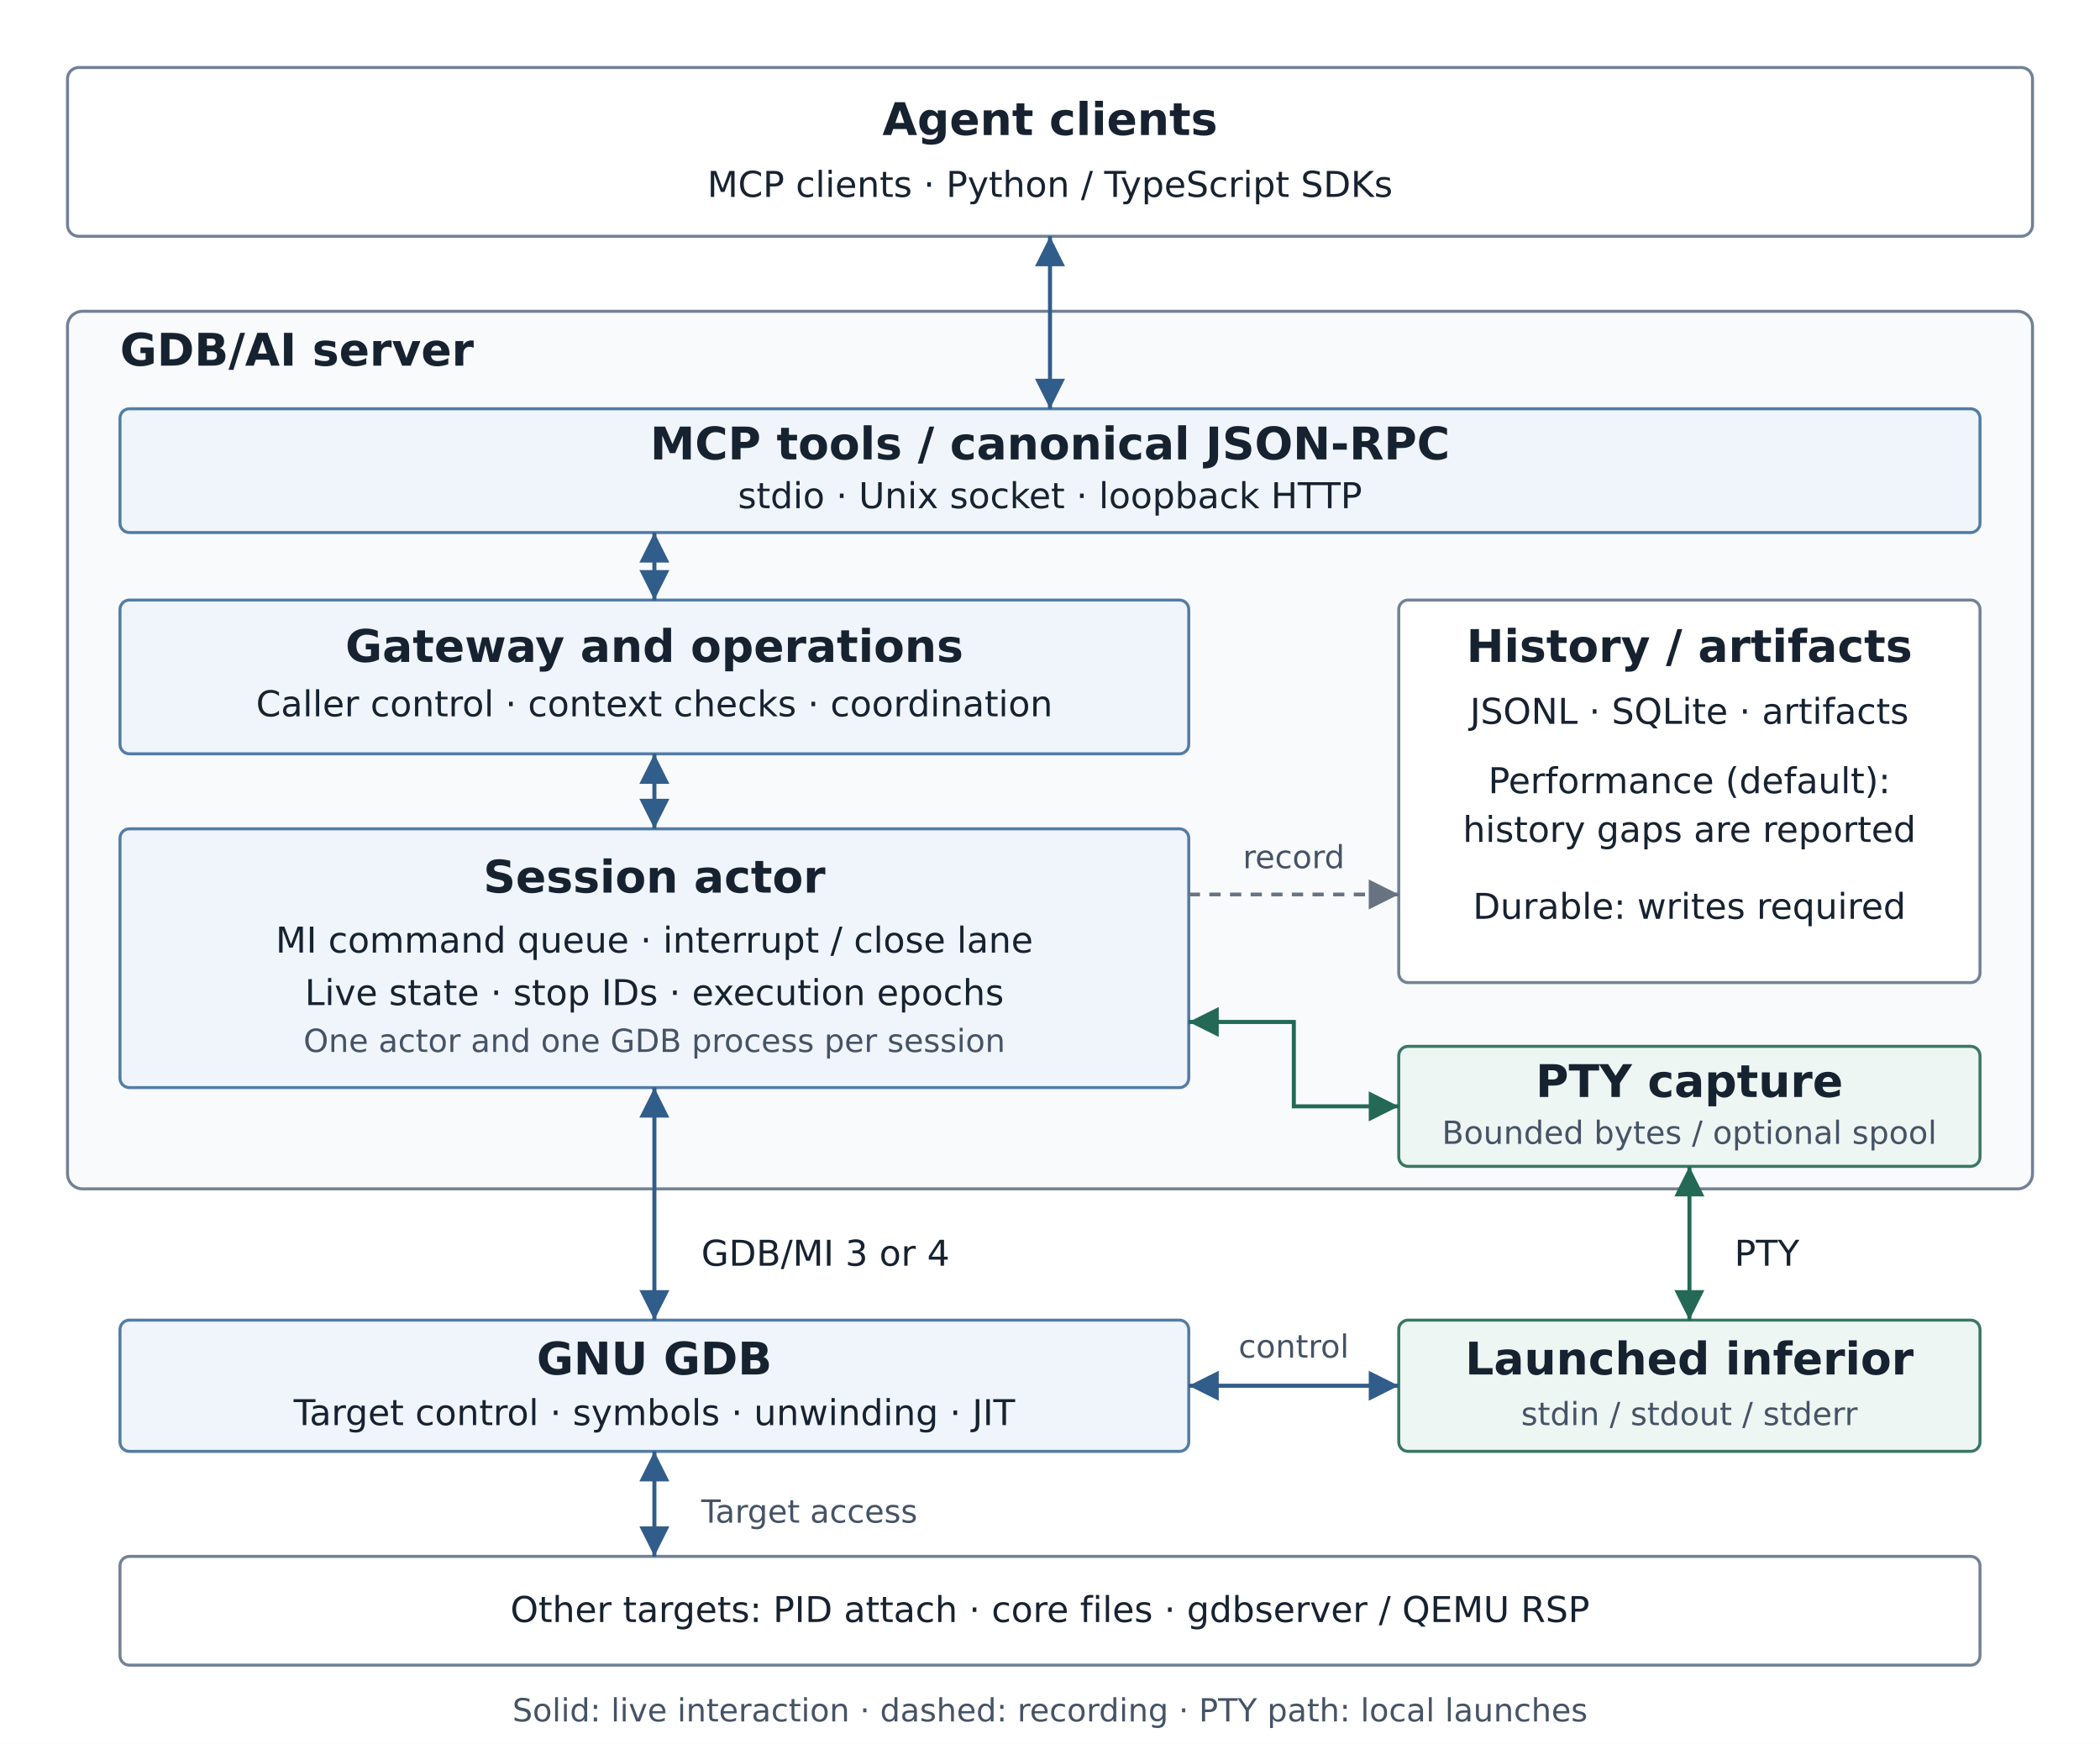
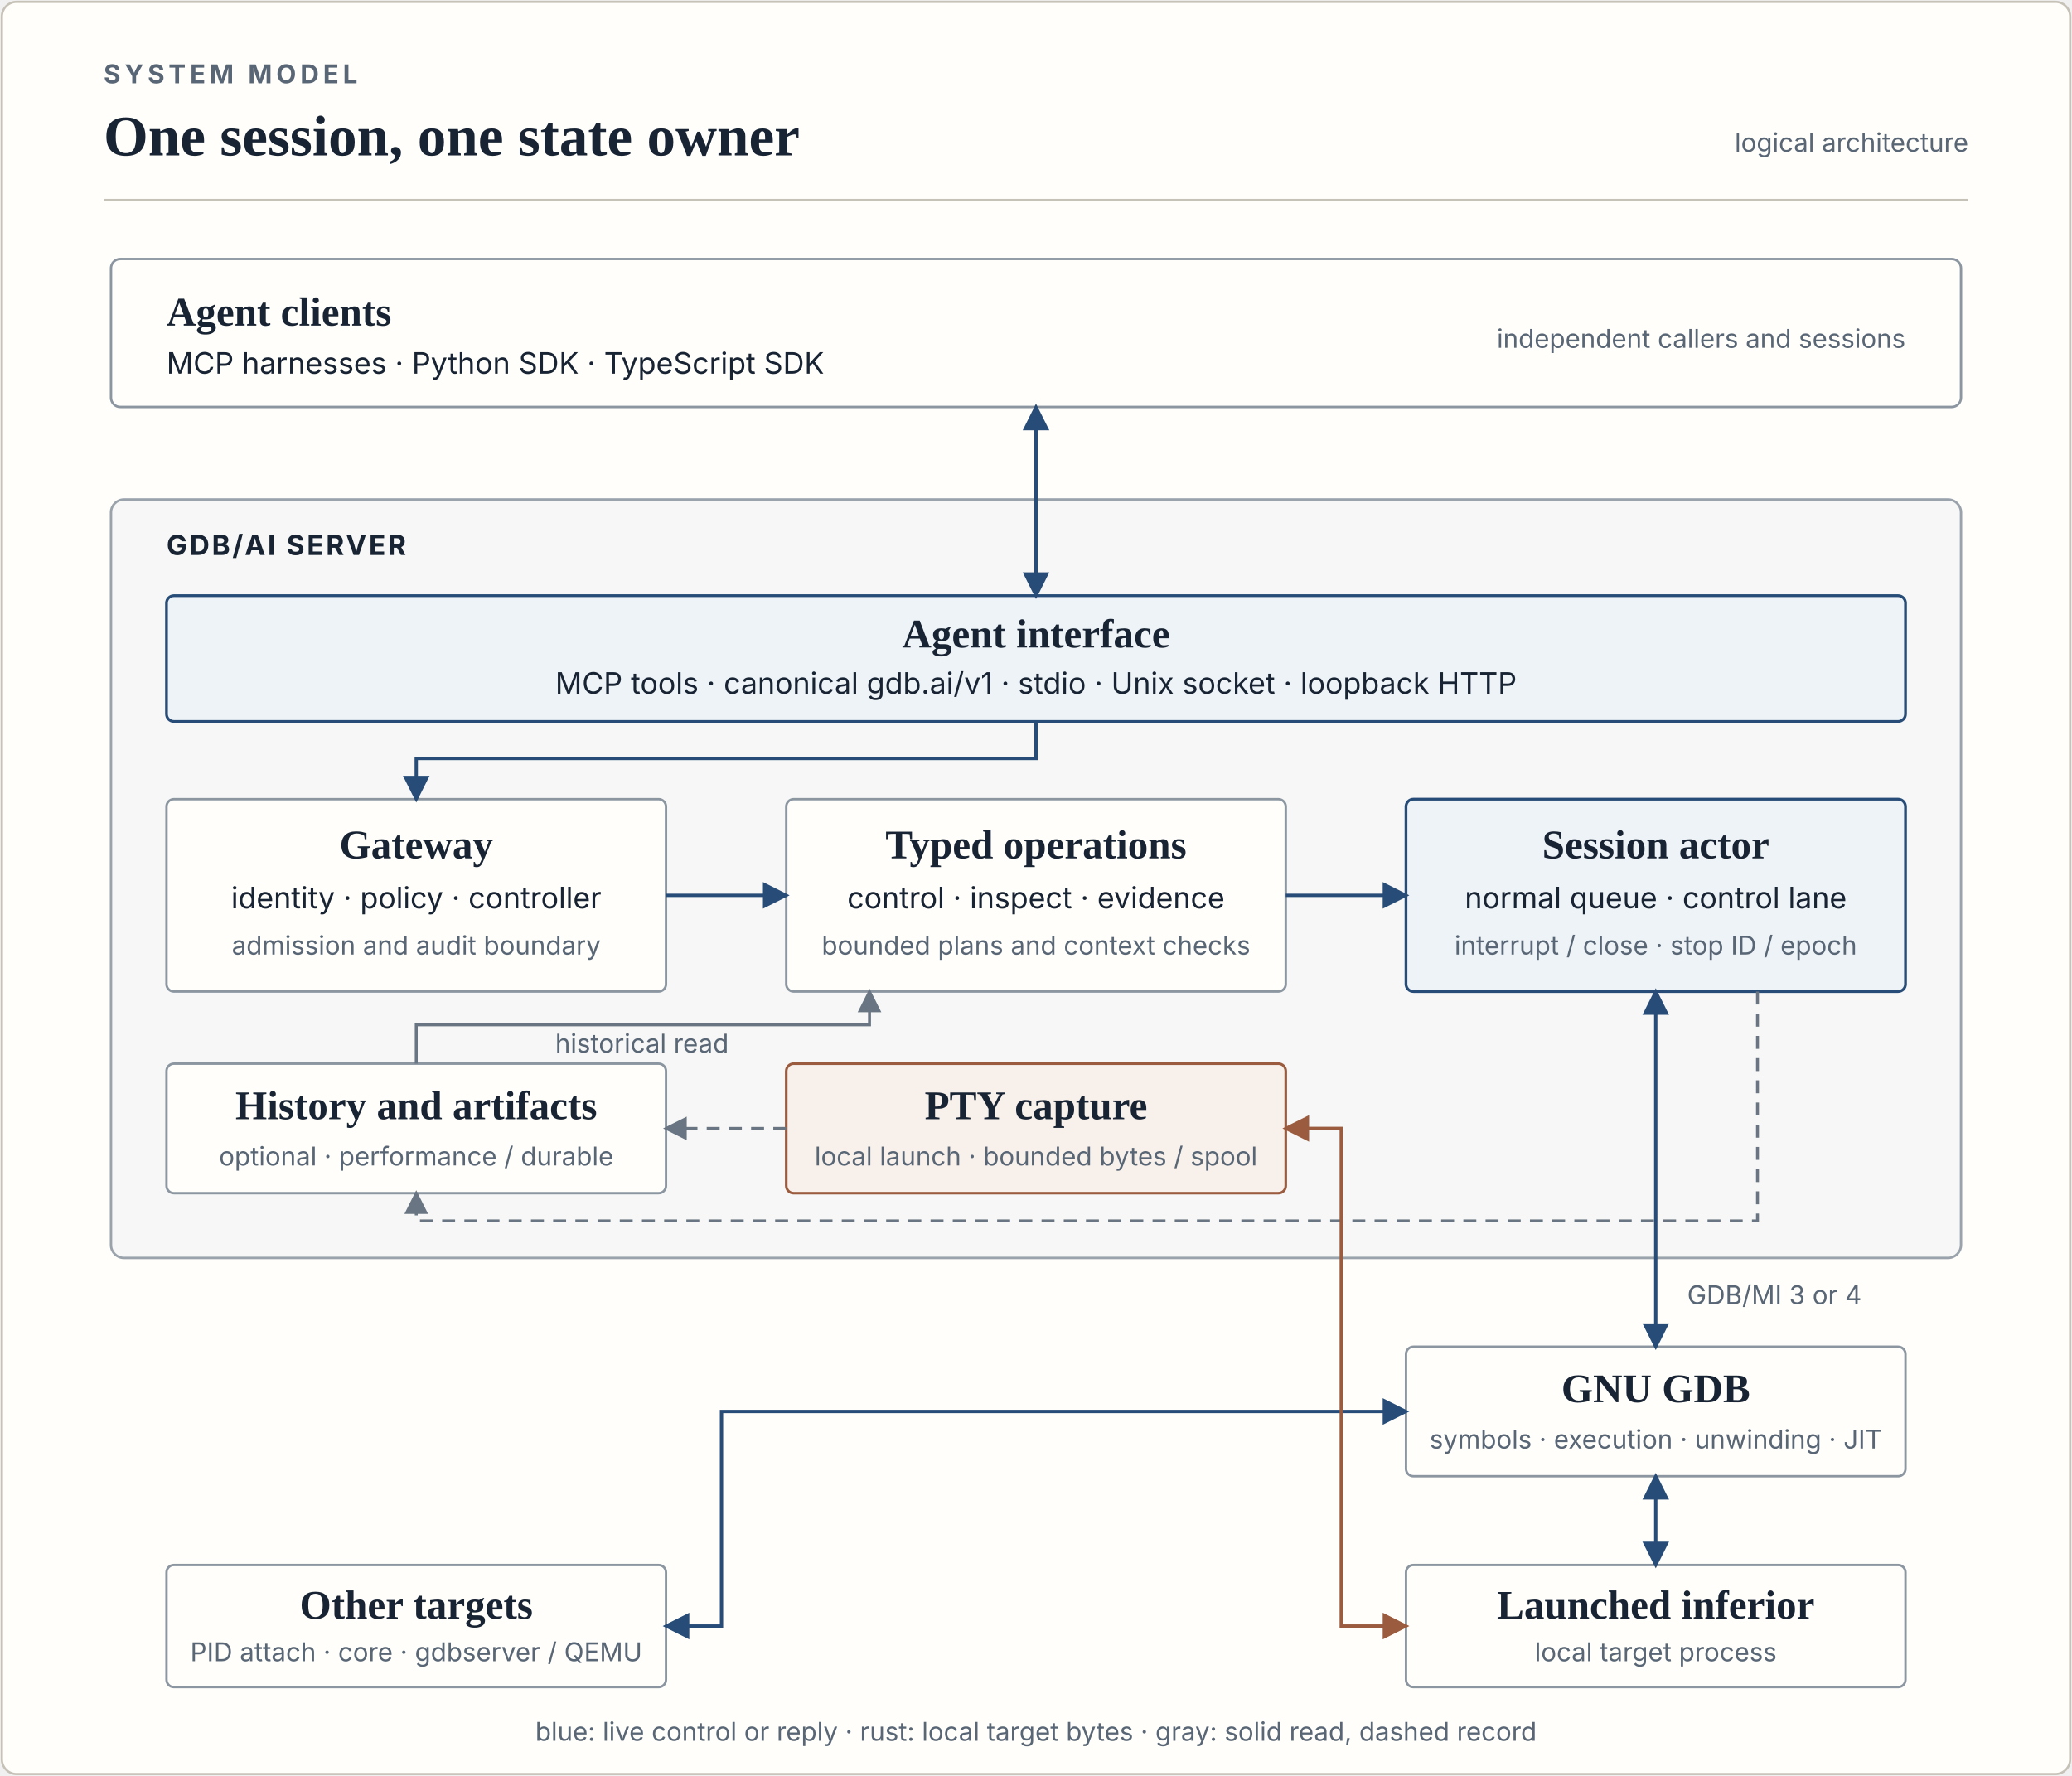
- <svg xmlns="http://www.w3.org/2000/svg" width="1120" height="930" viewBox="0 0 1120 930" role="img" aria-labelledby="title description">
+ <svg xmlns="http://www.w3.org/2000/svg" width="1120" height="960" viewBox="0 0 1120 960" role="img" aria-labelledby="title description">
  <defs>
-     <marker id="arrow" markerWidth="8" markerHeight="8" refX="8" refY="4" orient="auto" markerUnits="strokeWidth">
-       <path d="M0,0 L8,4 L0,8 Z" fill="#315d8a" />
+     <marker id="arrow" markerWidth="8" markerHeight="8" refX="7" refY="4" orient="auto-start-reverse" markerUnits="strokeWidth">
+       <path d="M0,0 L8,4 L0,8 Z" fill="#274c77" />
    </marker>
-     <marker id="io-arrow" markerWidth="8" markerHeight="8" refX="8" refY="4" orient="auto" markerUnits="strokeWidth">
-       <path d="M0,0 L8,4 L0,8 Z" fill="#236955" />
+     <marker id="io-arrow" markerWidth="8" markerHeight="8" refX="7" refY="4" orient="auto-start-reverse" markerUnits="strokeWidth">
+       <path d="M0,0 L8,4 L0,8 Z" fill="#9a5b3f" />
    </marker>
-     <marker id="record-arrow" markerWidth="8" markerHeight="8" refX="8" refY="4" orient="auto" markerUnits="strokeWidth">
-       <path d="M0,0 L8,4 L0,8 Z" fill="#687281" />
+     <marker id="record-arrow" markerWidth="8" markerHeight="8" refX="7" refY="4" orient="auto" markerUnits="strokeWidth">
+       <path d="M0,0 L8,4 L0,8 Z" fill="#697582" />
    </marker>
    <style>
-       text { font-family: "DejaVu Sans", Arial, sans-serif; fill: #172231; }
-       .title { font-size: 24px; font-weight: 700; }
-       .body { font-size: 19px; }
-       .note { font-size: 17px; fill: #465366; }
-       .box { fill: #fff; stroke: #728195; stroke-width: 1.6; }
-       .live { fill: #eff5fb; stroke: #537ca5; stroke-width: 1.6; }
-       .io-box { fill: #edf6f2; stroke: #397761; stroke-width: 1.6; }
-       .flow { fill: none; stroke: #315d8a; stroke-width: 2;
+       text { fill: #182433; font-family: Inter, "DejaVu Sans", Arial, sans-serif; }
+       .kicker { fill: #596675; font-size: 14px; font-weight: 700; letter-spacing: 2.2px; }
+       .heading { font-family: "Source Serif 4", Georgia, "Times New Roman", serif;
+                  font-size: 31px; font-weight: 600; }
+       .section { font-size: 15px; font-weight: 700; letter-spacing: 1.2px; }
+       .title { font-family: "Source Serif 4", Georgia, "Times New Roman", serif;
+                font-size: 22px; font-weight: 600; }
+       .body { font-size: 16px; }
+       .note { fill: #596675; font-size: 14px; }
+       .canvas { fill: #fffefa; stroke: #c7c2b8; stroke-width: 1.2; }
+       .boundary { fill: #f6f7f6; stroke: #9aa3ac; stroke-width: 1.3; }
+       .box { fill: #fffefa; stroke: #8b96a1; stroke-width: 1.3; }
+       .interface { fill: #eef3f7; stroke: #274c77; stroke-width: 1.5; }
+       .io-box { fill: #f8f0eb; stroke: #9a5b3f; stroke-width: 1.4; }
+       .flow { fill: none; stroke: #274c77; stroke-width: 1.8;
              marker-end: url(#arrow); }
-       .io { fill: none; stroke: #236955; stroke-width: 2;
-             marker-end: url(#io-arrow); }
-       .record { fill: none; stroke: #687281; stroke-width: 2;
-                 stroke-dasharray: 6 5; marker-end: url(#record-arrow); }
+       .both { fill: none; stroke: #274c77; stroke-width: 1.8;
+               marker-start: url(#arrow); marker-end: url(#arrow); }
+       .io { fill: none; stroke: #9a5b3f; stroke-width: 1.8;
+             marker-start: url(#io-arrow); marker-end: url(#io-arrow); }
+       .record { fill: none; stroke: #697582; stroke-width: 1.6;
+                 stroke-dasharray: 7 5; marker-end: url(#record-arrow); }
+       .history { fill: none; stroke: #697582; stroke-width: 1.6;
+                  marker-end: url(#record-arrow); }
    </style>
  </defs>
-   <rect width="1120" height="930" fill="#fff" />
-   <rect class="box" x="36" y="36" width="1048" height="90" rx="6" />
-   <text class="title" x="560" y="72" text-anchor="middle">Agent clients</text>
-   <text class="body" x="560" y="105" text-anchor="middle">MCP clients · Python / TypeScript SDKs</text>
-   <rect x="36" y="166" width="1048" height="468" rx="8" fill="#f8fafc" stroke="#728195" stroke-width="1.6" />
-   <text class="title" x="64" y="195">GDB/AI server</text>
-   <rect class="live" x="64" y="218" width="992" height="66" rx="5" />
-   <text class="title" x="560" y="245" text-anchor="middle">MCP tools / canonical JSON-RPC</text>
-   <text class="body" x="560" y="271" text-anchor="middle">stdio · Unix socket · loopback HTTP</text>
-   <path class="flow" d="M560 126 V218" />
-   <path class="flow" d="M560 218 V126" />
-   <rect class="live" x="64" y="320" width="570" height="82" rx="5" />
-   <text class="title" x="349" y="353" text-anchor="middle">Gateway and operations</text>
-   <text class="body" x="349" y="382" text-anchor="middle">Caller control · context checks · coordination</text>
-   <path class="flow" d="M349 284 V320" />
-   <path class="flow" d="M349 320 V284" />
-   <rect class="live" x="64" y="442" width="570" height="138" rx="5" />
-   <text class="title" x="349" y="476" text-anchor="middle">Session actor</text>
-   <text class="body" x="349" y="508" text-anchor="middle">MI command queue · interrupt / close lane</text>
-   <text class="body" x="349" y="536" text-anchor="middle">Live state · stop IDs · execution epochs</text>
-   <text class="note" x="349" y="561" text-anchor="middle">One actor and one GDB process per session</text>
-   <path class="flow" d="M349 402 V442" />
-   <path class="flow" d="M349 442 V402" />
-   <rect class="box" x="746" y="320" width="310" height="204" rx="5" />
-   <text class="title" x="901" y="353" text-anchor="middle">History / artifacts</text>
-   <text class="body" x="901" y="386" text-anchor="middle">JSONL · SQLite · artifacts</text>
-   <text class="body" x="901" y="423" text-anchor="middle">Performance (default):</text>
-   <text class="body" x="901" y="449" text-anchor="middle">history gaps are reported</text>
-   <text class="body" x="901" y="490" text-anchor="middle">Durable: writes required</text>
-   <path class="record" d="M634 477 H746" />
-   <text class="note" x="690" y="463" text-anchor="middle">record</text>
-   <rect class="io-box" x="746" y="558" width="310" height="64" rx="5" />
-   <text class="title" x="901" y="585" text-anchor="middle">PTY capture</text>
-   <text class="note" x="901" y="610" text-anchor="middle">Bounded bytes / optional spool</text>
-   <path class="io" d="M634 545 H690 V590 H746" />
-   <path class="io" d="M746 590 H690 V545 H634" />
-   <rect class="live" x="64" y="704" width="570" height="70" rx="5" />
-   <text class="title" x="349" y="733" text-anchor="middle">GNU GDB</text>
-   <text class="body" x="349" y="760" text-anchor="middle">Target control · symbols · unwinding · JIT</text>
-   <path class="flow" d="M349 580 V704" />
-   <path class="flow" d="M349 704 V580" />
-   <text class="body" x="374" y="675">GDB/MI 3 or 4</text>
-   <rect class="io-box" x="746" y="704" width="310" height="70" rx="5" />
-   <text class="title" x="901" y="733" text-anchor="middle">Launched inferior</text>
-   <text class="note" x="901" y="760" text-anchor="middle">stdin / stdout / stderr</text>
-   <path class="io" d="M901 622 V704" />
-   <path class="io" d="M901 704 V622" />
-   <text class="body" x="925" y="675">PTY</text>
-   <path class="flow" d="M634 739 H746" />
-   <path class="flow" d="M746 739 H634" />
-   <text class="note" x="690" y="724" text-anchor="middle">control</text>
-   <rect class="box" x="64" y="830" width="992" height="58" rx="5" />
-   <text class="body" x="560" y="865" text-anchor="middle">Other targets: PID attach · core files · gdbserver / QEMU RSP</text>
-   <path class="flow" d="M349 774 V830" />
-   <path class="flow" d="M349 830 V774" />
-   <text class="note" x="374" y="812">Target access</text>
-   <text class="note" x="560" y="918" text-anchor="middle">Solid: live interaction · dashed: recording · PTY path: local launches</text>
+   <rect class="canvas" x="1" y="1" width="1118" height="958" rx="8" />
+   <text class="kicker" x="56" y="45">SYSTEM MODEL</text>
+   <text class="heading" x="56" y="84">One session, one state owner</text>
+   <text class="note" x="1064" y="82" text-anchor="end">logical architecture</text>
+   <path d="M56 108 H1064" stroke="#c7c2b8" stroke-width="1" />
+   <rect class="box" x="60" y="140" width="1000" height="80" rx="5" />
+   <text class="title" x="90" y="176">Agent clients</text>
+   <text class="body" x="90" y="202">MCP harnesses · Python SDK · TypeScript SDK</text>
+   <text class="note" x="1030" y="188" text-anchor="end">independent callers and sessions</text>
+   <rect class="boundary" x="60" y="270" width="1000" height="410" rx="7" />
+   <text class="section" x="90" y="300">GDB/AI SERVER</text>
+   <rect class="interface" x="90" y="322" width="940" height="68" rx="4" />
+   <text class="title" x="560" y="350" text-anchor="middle">Agent interface</text>
+   <text class="body" x="560" y="375" text-anchor="middle">MCP tools · canonical gdb.ai/v1 · stdio · Unix socket · loopback HTTP</text>
+   <path class="both" d="M560 220 V322" />
+   <rect class="box" x="90" y="432" width="270" height="104" rx="4" />
+   <text class="title" x="225" y="464" text-anchor="middle">Gateway</text>
+   <text class="body" x="225" y="491" text-anchor="middle">identity · policy · controller</text>
+   <text class="note" x="225" y="516" text-anchor="middle">admission and audit boundary</text>
+   <rect class="box" x="425" y="432" width="270" height="104" rx="4" />
+   <text class="title" x="560" y="464" text-anchor="middle">Typed operations</text>
+   <text class="body" x="560" y="491" text-anchor="middle">control · inspect · evidence</text>
+   <text class="note" x="560" y="516" text-anchor="middle">bounded plans and context checks</text>
+   <rect class="interface" x="760" y="432" width="270" height="104" rx="4" />
+   <text class="title" x="895" y="464" text-anchor="middle">Session actor</text>
+   <text class="body" x="895" y="491" text-anchor="middle">normal queue · control lane</text>
+   <text class="note" x="895" y="516" text-anchor="middle">interrupt / close · stop ID / epoch</text>
+   <path class="flow" d="M560 390 V410 H225 V432" />
+   <path class="flow" d="M360 484 H425" />
+   <path class="flow" d="M695 484 H760" />
+   <rect class="box" x="90" y="575" width="270" height="70" rx="4" />
+   <text class="title" x="225" y="605" text-anchor="middle">History and artifacts</text>
+   <text class="note" x="225" y="630" text-anchor="middle">optional · performance / durable</text>
+   <rect class="io-box" x="425" y="575" width="270" height="70" rx="4" />
+   <text class="title" x="560" y="605" text-anchor="middle">PTY capture</text>
+   <text class="note" x="560" y="630" text-anchor="middle">local launch · bounded bytes / spool</text>
+   <path class="record" d="M950 536 V660 H225 V645" />
+   <path class="record" d="M425 610 H360" />
+   <path class="history" d="M225 575 V554 H470 V536" />
+   <text class="note" x="347" y="569" text-anchor="middle">historical read</text>
+   <rect class="box" x="760" y="728" width="270" height="70" rx="4" />
+   <text class="title" x="895" y="758" text-anchor="middle">GNU GDB</text>
+   <text class="note" x="895" y="783" text-anchor="middle">symbols · execution · unwinding · JIT</text>
+   <path class="both" d="M895 536 V728" />
+   <text class="note" x="912" y="705">GDB/MI 3 or 4</text>
+   <rect class="box" x="90" y="846" width="270" height="66" rx="4" />
+   <text class="title" x="225" y="875" text-anchor="middle">Other targets</text>
+   <text class="note" x="225" y="898" text-anchor="middle">PID attach · core · gdbserver / QEMU</text>
+   <rect class="box" x="760" y="846" width="270" height="66" rx="4" />
+   <text class="title" x="895" y="875" text-anchor="middle">Launched inferior</text>
+   <text class="note" x="895" y="898" text-anchor="middle">local target process</text>
+   <path class="both" d="M895 798 V846" />
+   <path class="both" d="M760 763 H390 V879 H360" />
+   <path class="io" d="M695 610 H725 V879 H760" />
+   <text class="note" x="560" y="941" text-anchor="middle">blue: live control or reply · rust: local target bytes · gray: solid read, dashed record</text>
</svg>
